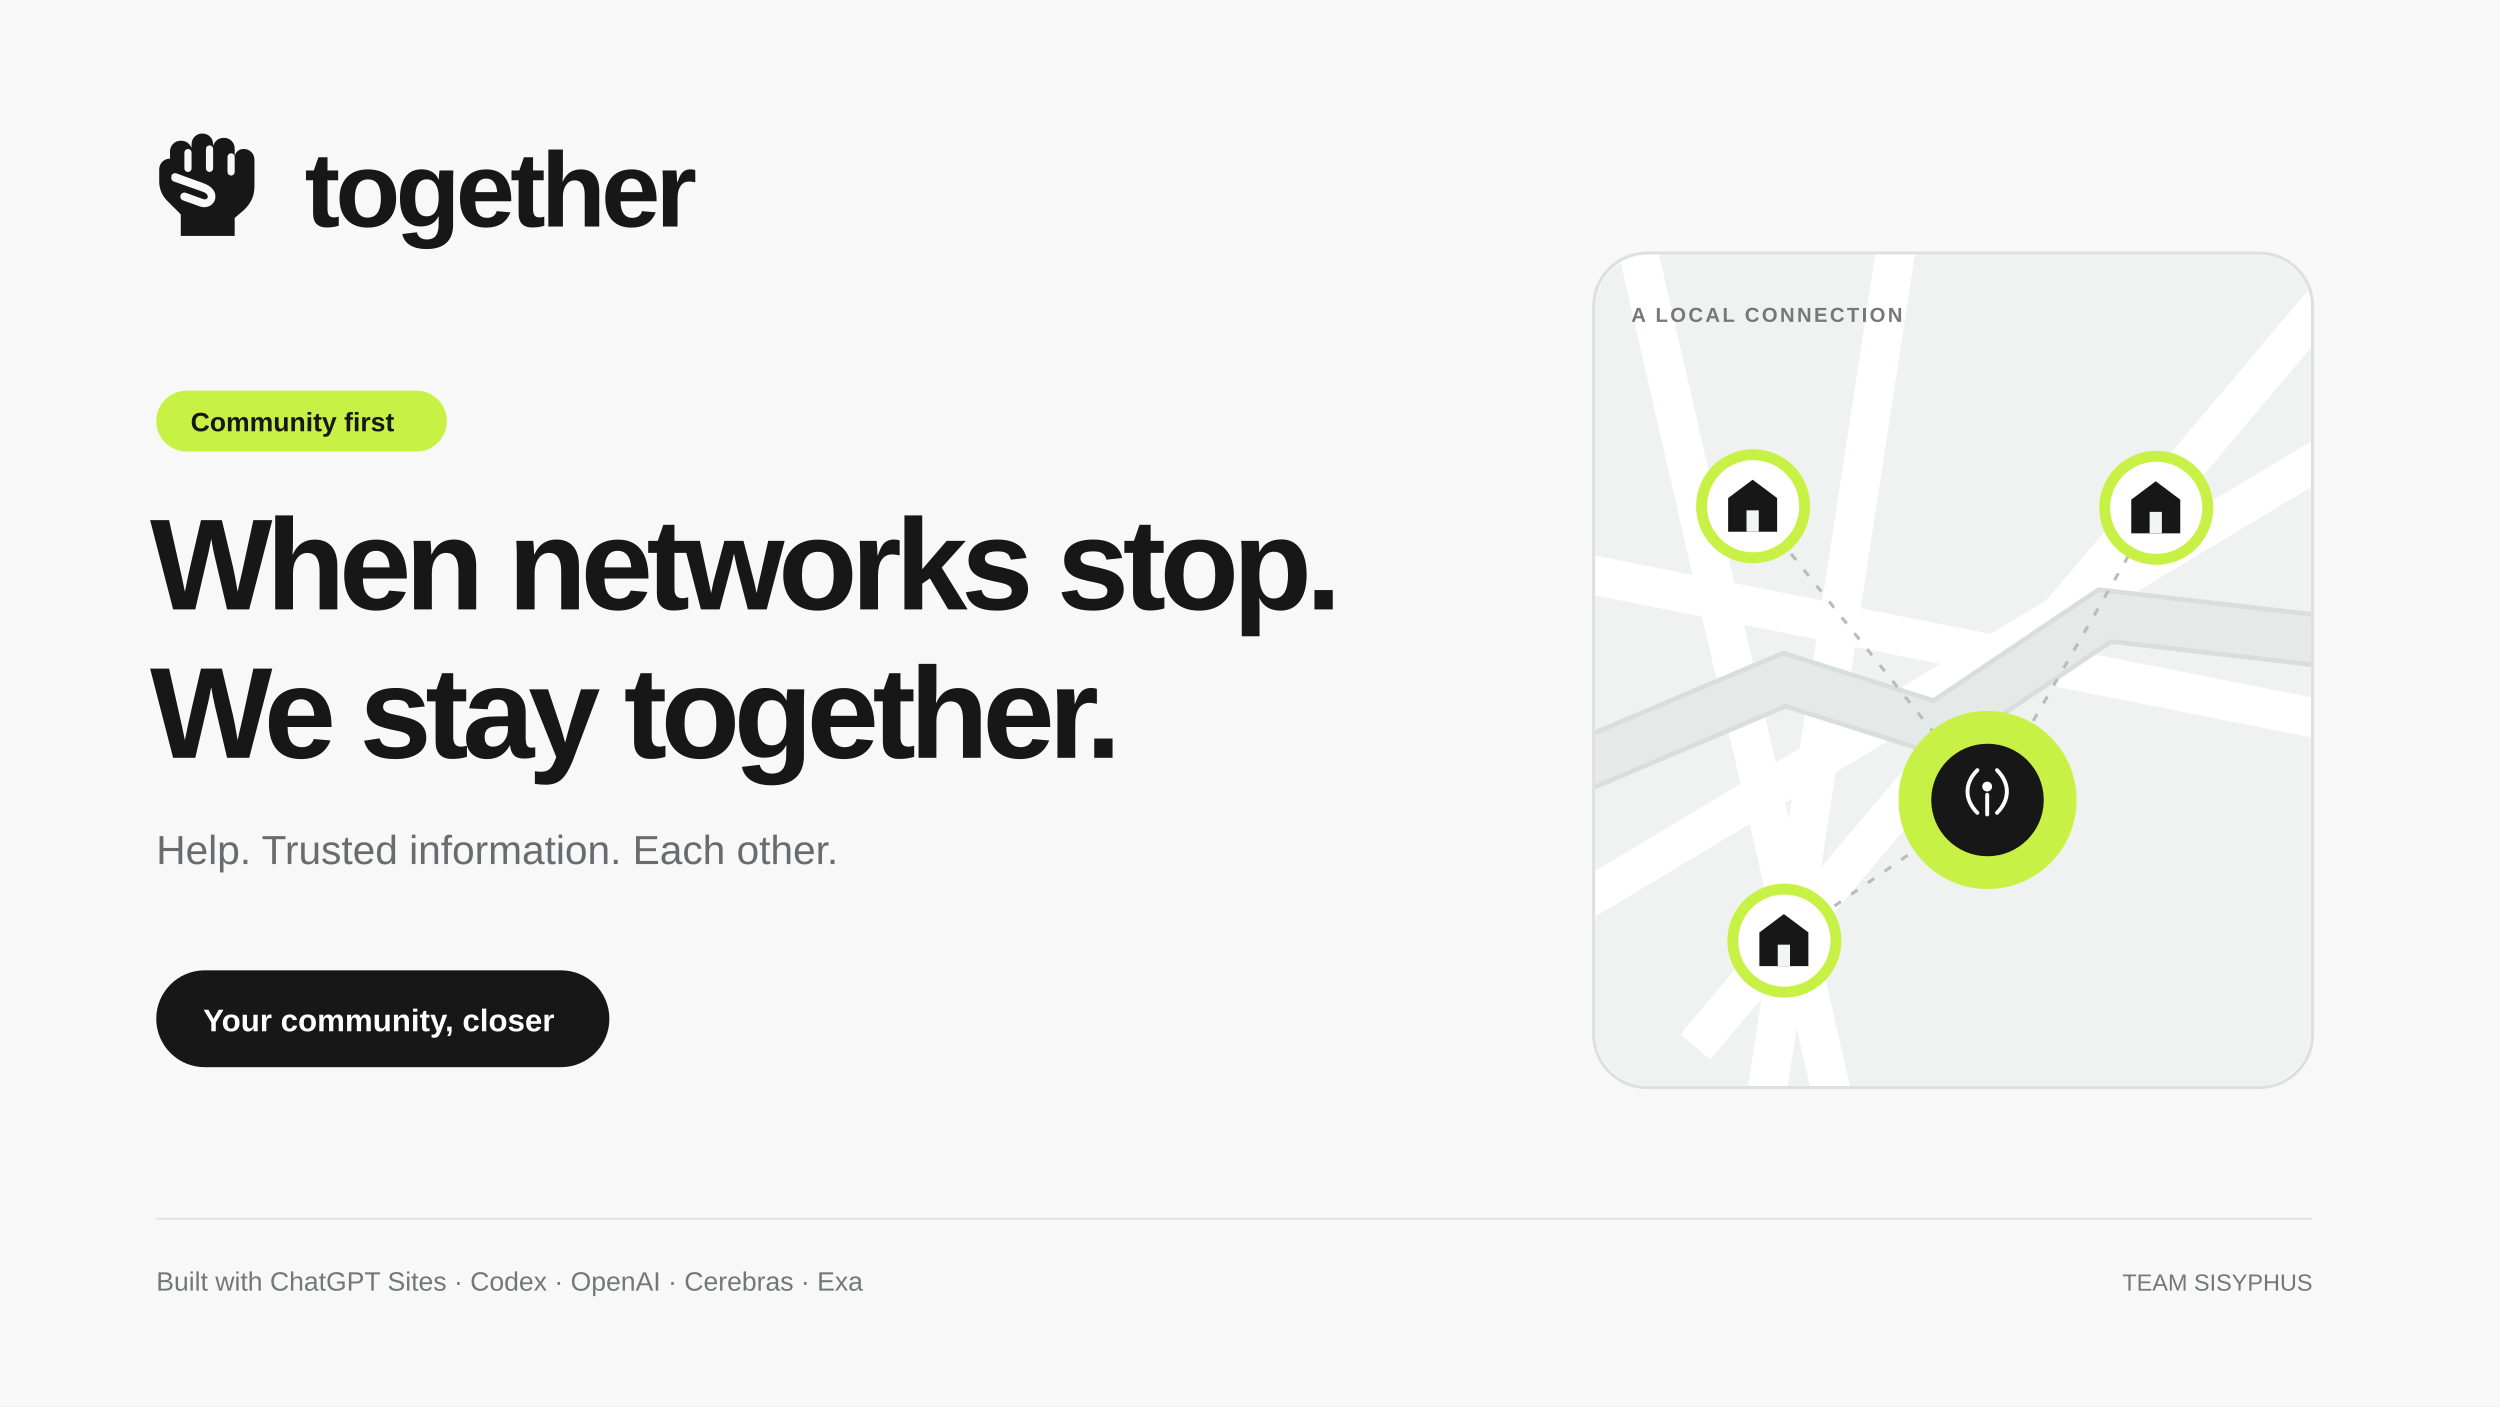
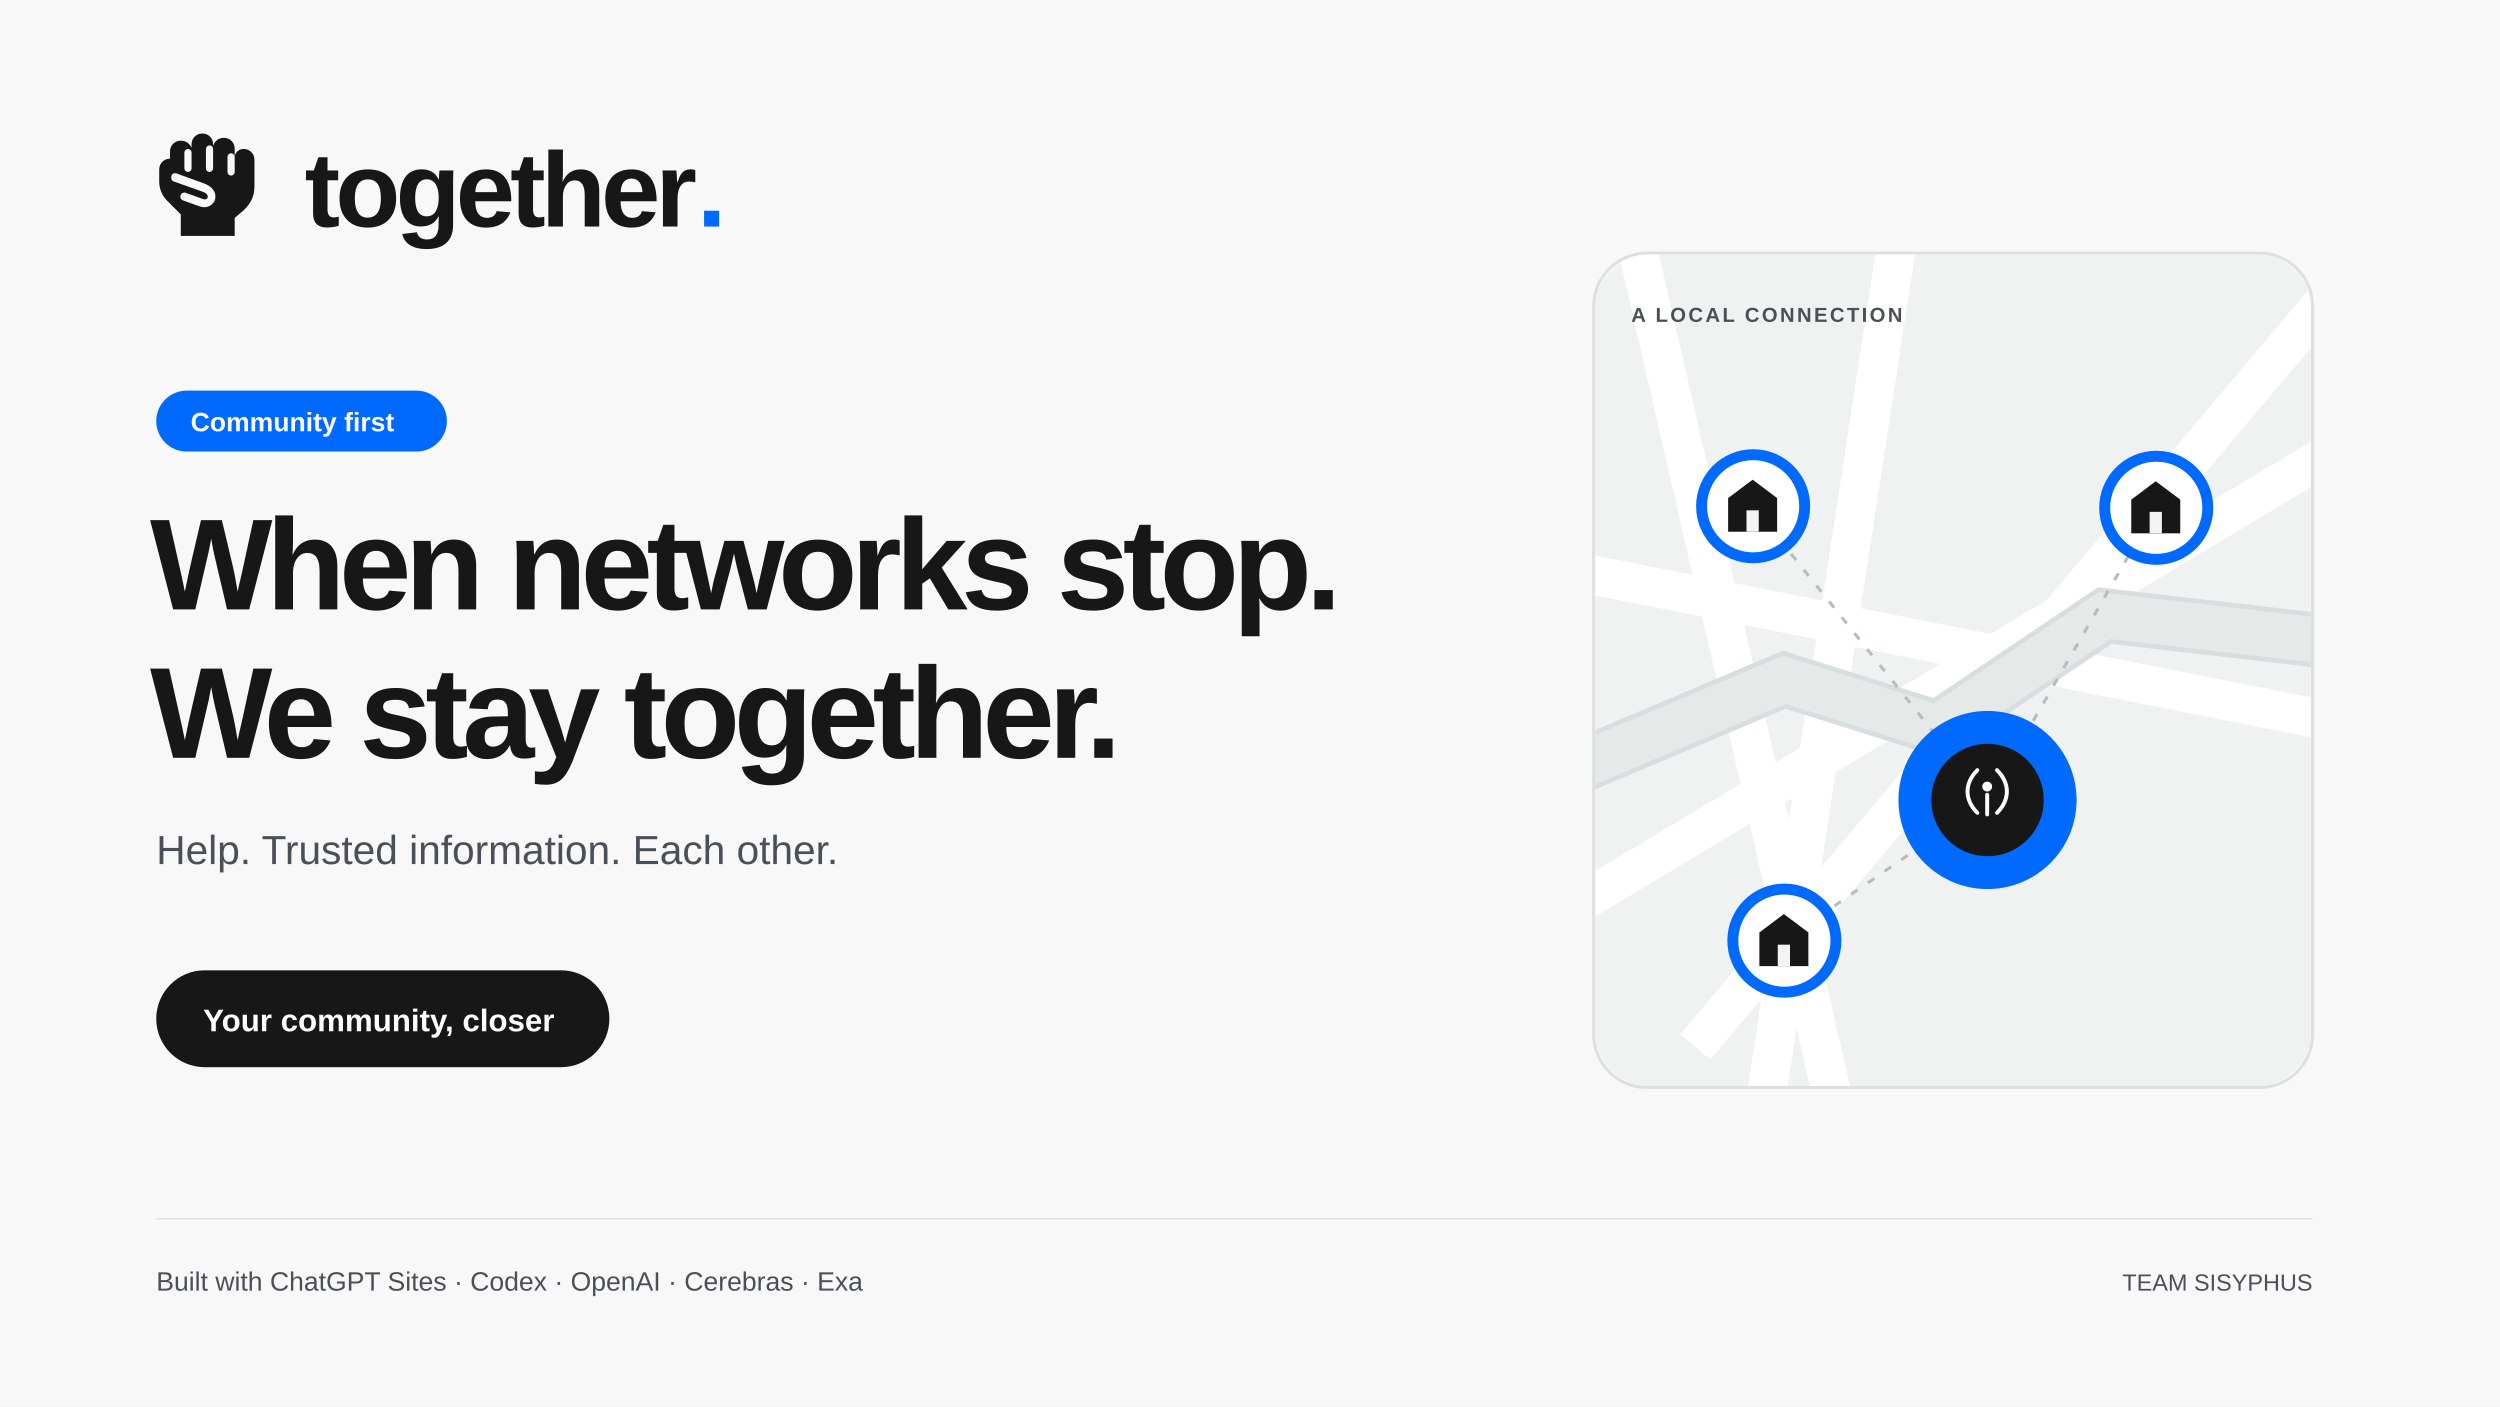
<svg xmlns="http://www.w3.org/2000/svg" width="1600" height="900" viewBox="0 0 1600 900" role="img" aria-labelledby="together-banner-title together-banner-desc">
  <path fill="#f7f8f7" d="M0 0h1600v900H0z" />
  <g transform="translate(95 82) scale(2.3)">
    <path fill="#171717" fill-rule="evenodd" d="M9 30V24L5.2 20.2C3.8 18.8 3 16.9 3 14.9V11.5C3 9.8 4.3 8.5 6 8.5V6.5C6 4.8 7.3 3.5 9 3.5C10.5 3.5 11.5 4.3 12 5.5V4.5C12 2.8 13.3 1.5 15 1.5C16.7 1.5 18 2.8 18 4.5V5C18.4 3.6 19.5 2.7 21 2.7C22.7 2.7 24 4 24 5.7V7.8C24.3 6.6 25.2 5.8 26.5 5.8C28.2 5.8 29.5 7.1 29.5 8.8V16.2C29.5 19.3 28.2 21.6 25.5 23.7L24 25V30ZM10 6.8a1 1 0 0 1 2 0v4.4a1 1 0 0 1-2 0ZM16 5.8a1 1 0 0 1 2 0v5.4a1 1 0 0 1-2 0ZM22 8a1 1 0 0 1 2 0v4.2a1 1 0 0 1-2 0ZM6.4 13.2a1.1 1.1 0 0 1 1.4-.6l7.7 2.8c2.1.8 3.4 2.3 3.1 4.1-.3 1.9-2.3 3-4.3 2.3l-4.7-1.7a1.1 1.1 0 1 1 .8-2.1l4.7 1.7c.8.3 1.3 0 1.4-.5.1-.5-.4-1.2-1.4-1.5l-7.9-2.8a1.1 1.1 0 0 1-.8-1.4Z" />
  </g>
-   <text x="195" y="145" fill="#171717" font-family="Arial,Helvetica,sans-serif" font-size="68" font-weight="600" letter-spacing="-3">together</text>
-   <rect x="100" y="250" width="186" height="39" rx="19.5" fill="#c8f145" />
-   <text x="122" y="276" fill="#171717" font-family="Arial,Helvetica,sans-serif" font-size="17" font-weight="600">Community first</text>
+   <text x="195" y="145" fill="#171717" font-family="Arial,Helvetica,sans-serif" font-size="68" font-weight="600" letter-spacing="-3">together<tspan fill="#006AFF">.</tspan>
+   </text>
+   <rect x="100" y="250" width="186" height="39" rx="19.5" fill="#006AFF" />
+   <text x="122" y="276" fill="#fff" font-family="Arial,Helvetica,sans-serif" font-size="17" font-weight="600">Community first</text>
  <text x="96" y="390" fill="#171717" font-family="Arial,Helvetica,sans-serif" font-size="83" font-weight="600" letter-spacing="-4">When networks stop.</text>
  <text x="96" y="485" fill="#171717" font-family="Arial,Helvetica,sans-serif" font-size="83" font-weight="600" letter-spacing="-4">We stay together.</text>
-   <text x="100" y="553" fill="#686c6c" font-family="Arial,Helvetica,sans-serif" font-size="26">Help. Trusted information. Each other.</text>
+   <text x="100" y="553" fill="#4b5057" font-family="Arial,Helvetica,sans-serif" font-size="26">Help. Trusted information. Each other.</text>
  <rect x="100" y="621" width="290" height="62" rx="31" fill="#171717" />
  <text x="130" y="660" fill="#fff" font-family="Arial,Helvetica,sans-serif" font-size="20" font-weight="600">Your community, closer</text>
  <rect x="1020" y="162" width="460" height="534" rx="34" fill="#fff" stroke="#dedfdf" stroke-width="2" />
  <clipPath id="map-clip">
    <rect x="1021" y="163" width="458" height="532" rx="34" />
  </clipPath>
  <g clip-path="url(#map-clip)">
    <path fill="#f0f2f1" d="M1020 162h460v534h-460z" />
    <g fill="none" stroke="#fff" stroke-width="25">
      <path d="m1040 124 150 653M1220 116l-102 667M1490 190l-405 480M989 362l540 107M991 590l530-318" />
    </g>
    <path d="m1012 490 130-55 98 31 107-72 156 18" fill="none" stroke="#d8dddd" stroke-width="35" />
    <path d="m1012 490 130-55 98 31 107-72 156 18" fill="none" stroke="#e5e9e7" stroke-width="29" />
    <g fill="none" stroke="#b7bdbc" stroke-width="2" stroke-dasharray="5 8">
      <path d="m1122 324 150 188 108-187M1142 602l130-90" />
    </g>
-     <circle cx="1272" cy="512" r="57" fill="#c8f145" />
+     <circle cx="1272" cy="512" r="57" fill="#006AFF" />
    <circle cx="1272" cy="512" r="36" fill="#171717" />
    <g transform="translate(1255 495) scale(1.05)" fill="none" stroke="#fff" stroke-width="2.4" stroke-linecap="round">
      <path d="M16 25V13M10 24c-8-8-8-18 0-26M22 24c8-8 8-18 0-26" />
      <circle cx="16" cy="8" r="3" fill="#fff" stroke="none" />
    </g>
-     <circle cx="1122" cy="324" r="33" fill="#fff" stroke="#c8f145" stroke-width="7" />
+     <circle cx="1122" cy="324" r="33" fill="#fff" stroke="#006AFF" stroke-width="7" />
    <g transform="translate(1106 307) scale(0.98)">
      <path d="m0 12 16-12 16 12v22H0Z" fill="#171717" />
      <path d="M12 34V20h8v14" fill="#f3f4f4" />
    </g>
-     <circle cx="1380" cy="325" r="33" fill="#fff" stroke="#c8f145" stroke-width="7" />
+     <circle cx="1380" cy="325" r="33" fill="#fff" stroke="#006AFF" stroke-width="7" />
    <g transform="translate(1364 308) scale(0.98)">
      <path d="m0 12 16-12 16 12v22H0Z" fill="#171717" />
      <path d="M12 34V20h8v14" fill="#f3f4f4" />
    </g>
-     <circle cx="1142" cy="602" r="33" fill="#fff" stroke="#c8f145" stroke-width="7" />
+     <circle cx="1142" cy="602" r="33" fill="#fff" stroke="#006AFF" stroke-width="7" />
    <g transform="translate(1126 585) scale(0.98)">
      <path d="m0 12 16-12 16 12v22H0Z" fill="#171717" />
      <path d="M12 34V20h8v14" fill="#f3f4f4" />
    </g>
-     <text x="1044" y="206" fill="#747878" font-family="Arial,Helvetica,sans-serif" font-size="13" font-weight="600" letter-spacing="1.5">A LOCAL CONNECTION</text>
+     <text x="1044" y="206" fill="#4b5057" font-family="Arial,Helvetica,sans-serif" font-size="13" font-weight="600" letter-spacing="1.5">A LOCAL CONNECTION</text>
  </g>
  <path d="M100 780h1380" stroke="#dfe1df" />
-   <text x="100" y="826" fill="#737777" font-family="Arial,Helvetica,sans-serif" font-size="17">Built with ChatGPT Sites · Codex · OpenAI · Cerebras · Exa</text>
-   <text x="1480" y="826" text-anchor="end" fill="#737777" font-family="Arial,Helvetica,sans-serif" font-size="15">TEAM SISYPHUS</text>
+   <text x="100" y="826" fill="#4b5057" font-family="Arial,Helvetica,sans-serif" font-size="17">Built with ChatGPT Sites · Codex · OpenAI · Cerebras · Exa</text>
+   <text x="1480" y="826" text-anchor="end" fill="#4b5057" font-family="Arial,Helvetica,sans-serif" font-size="15">TEAM SISYPHUS</text>
</svg>
